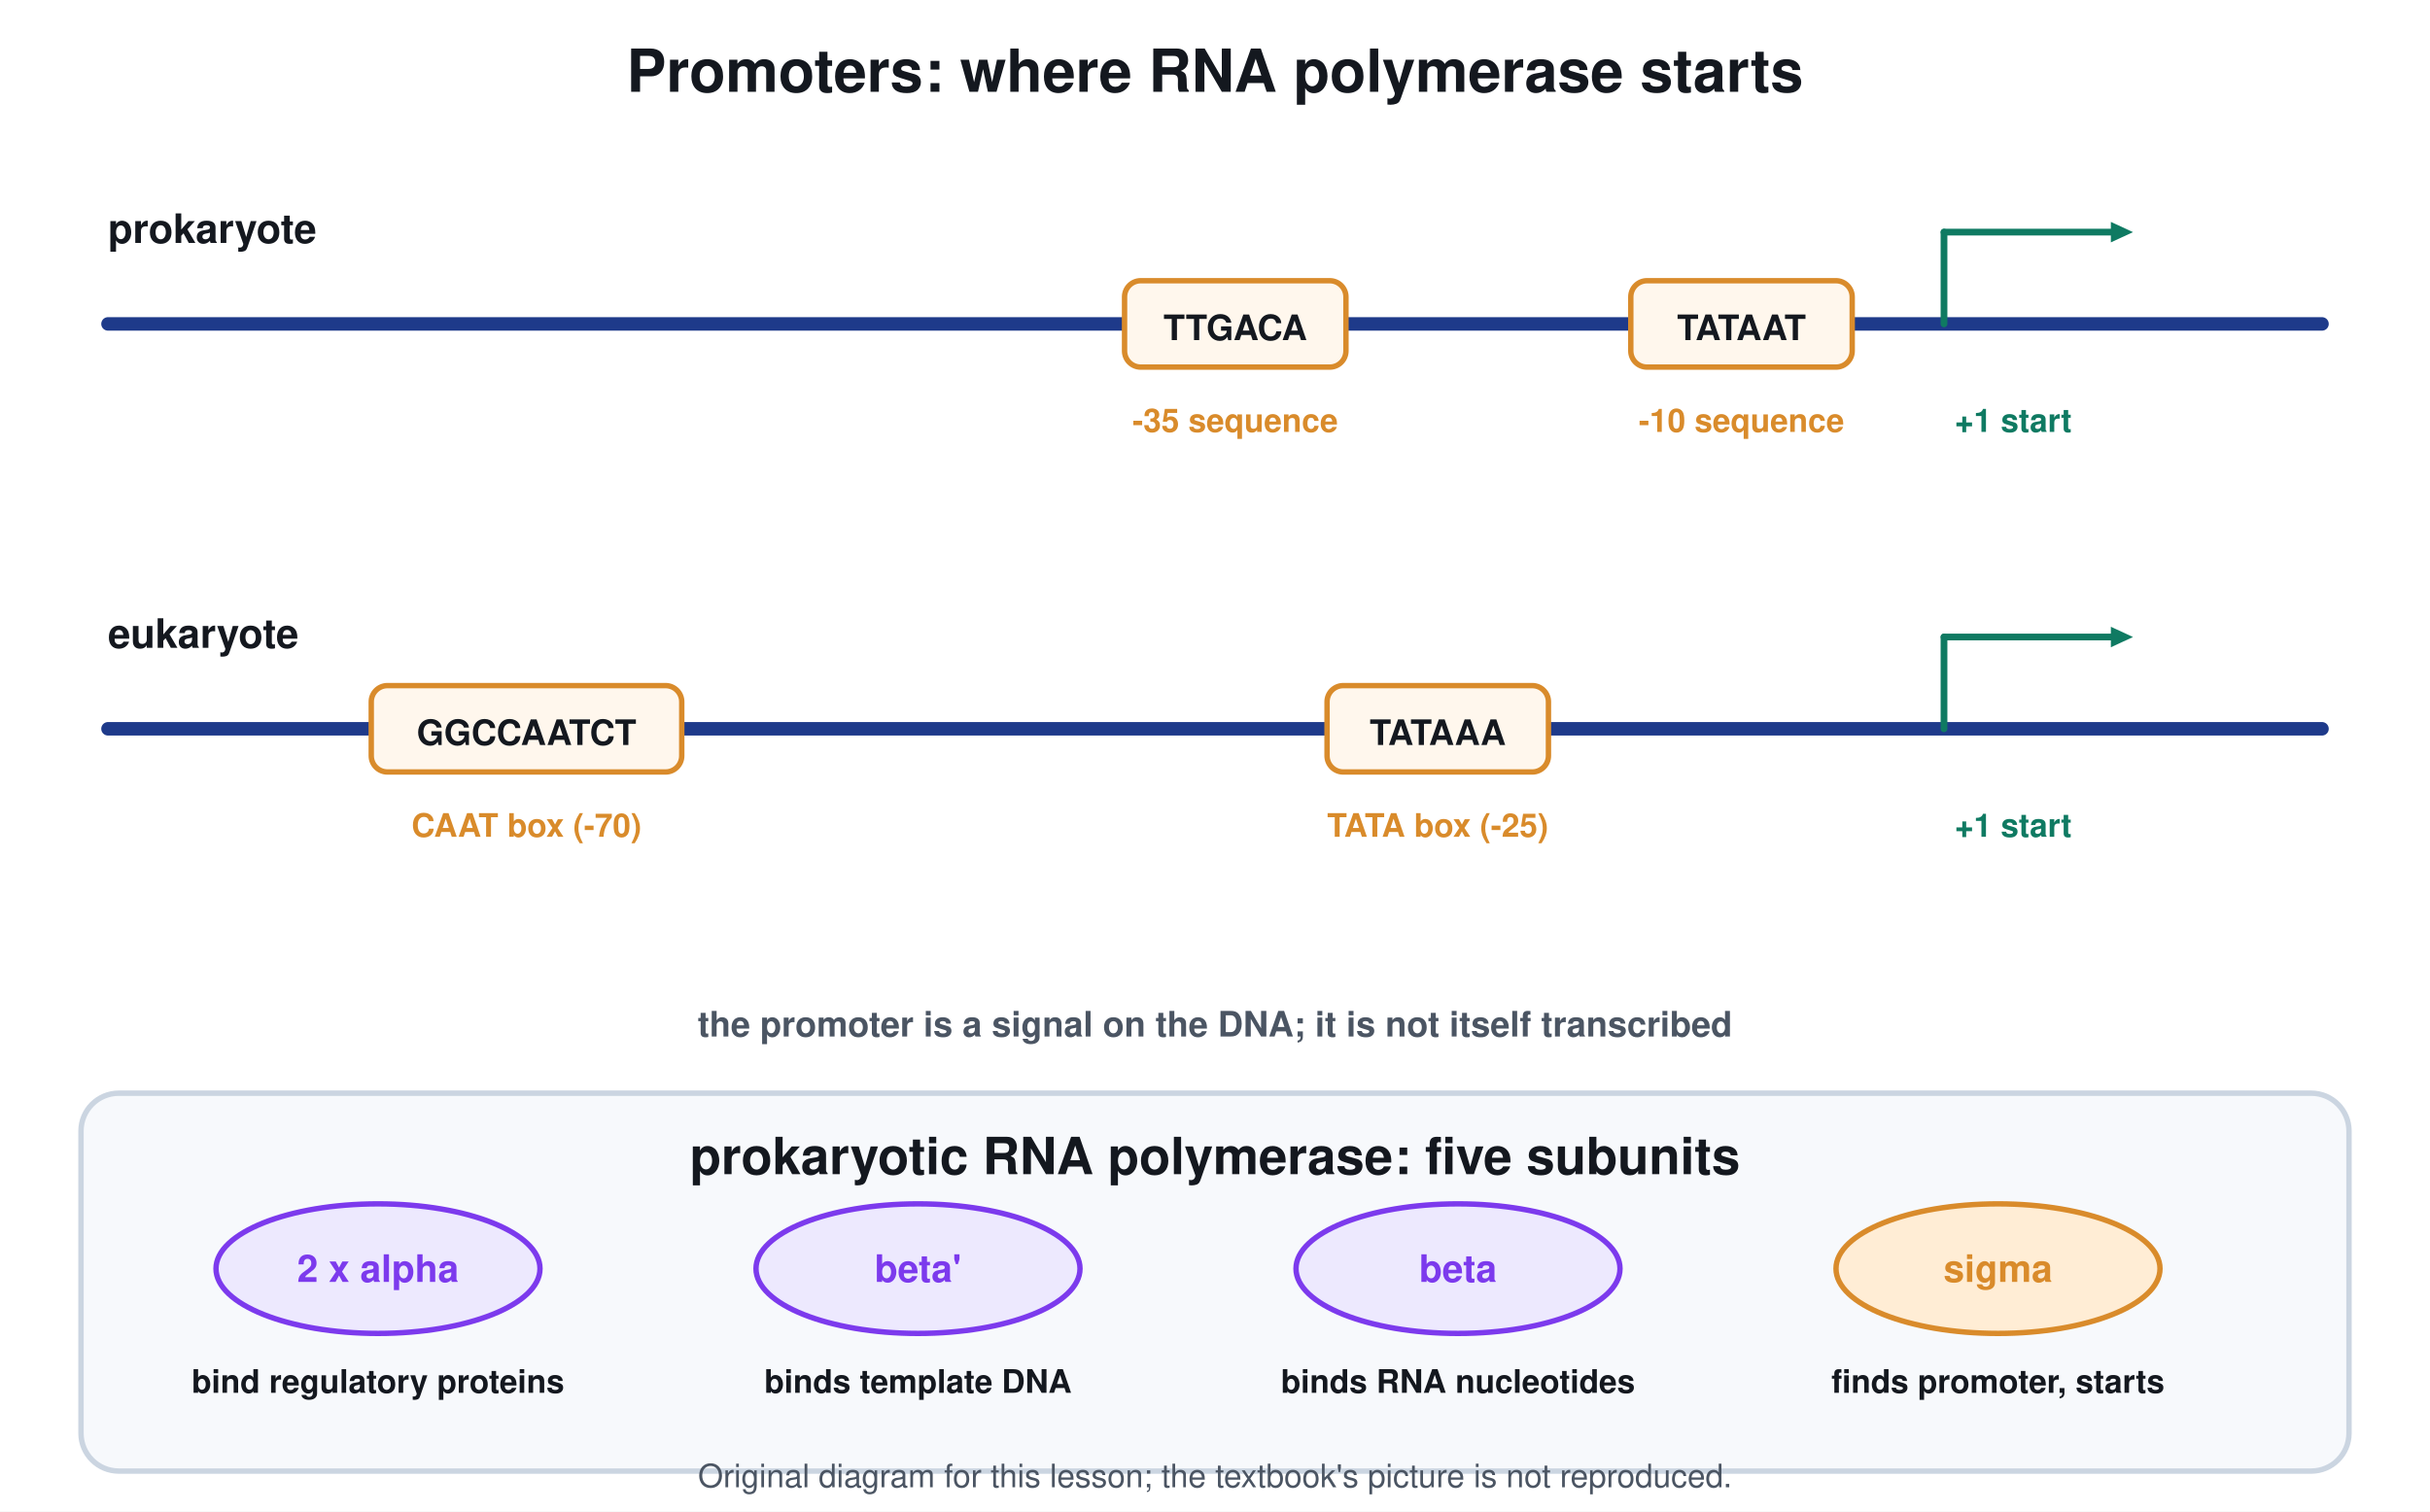
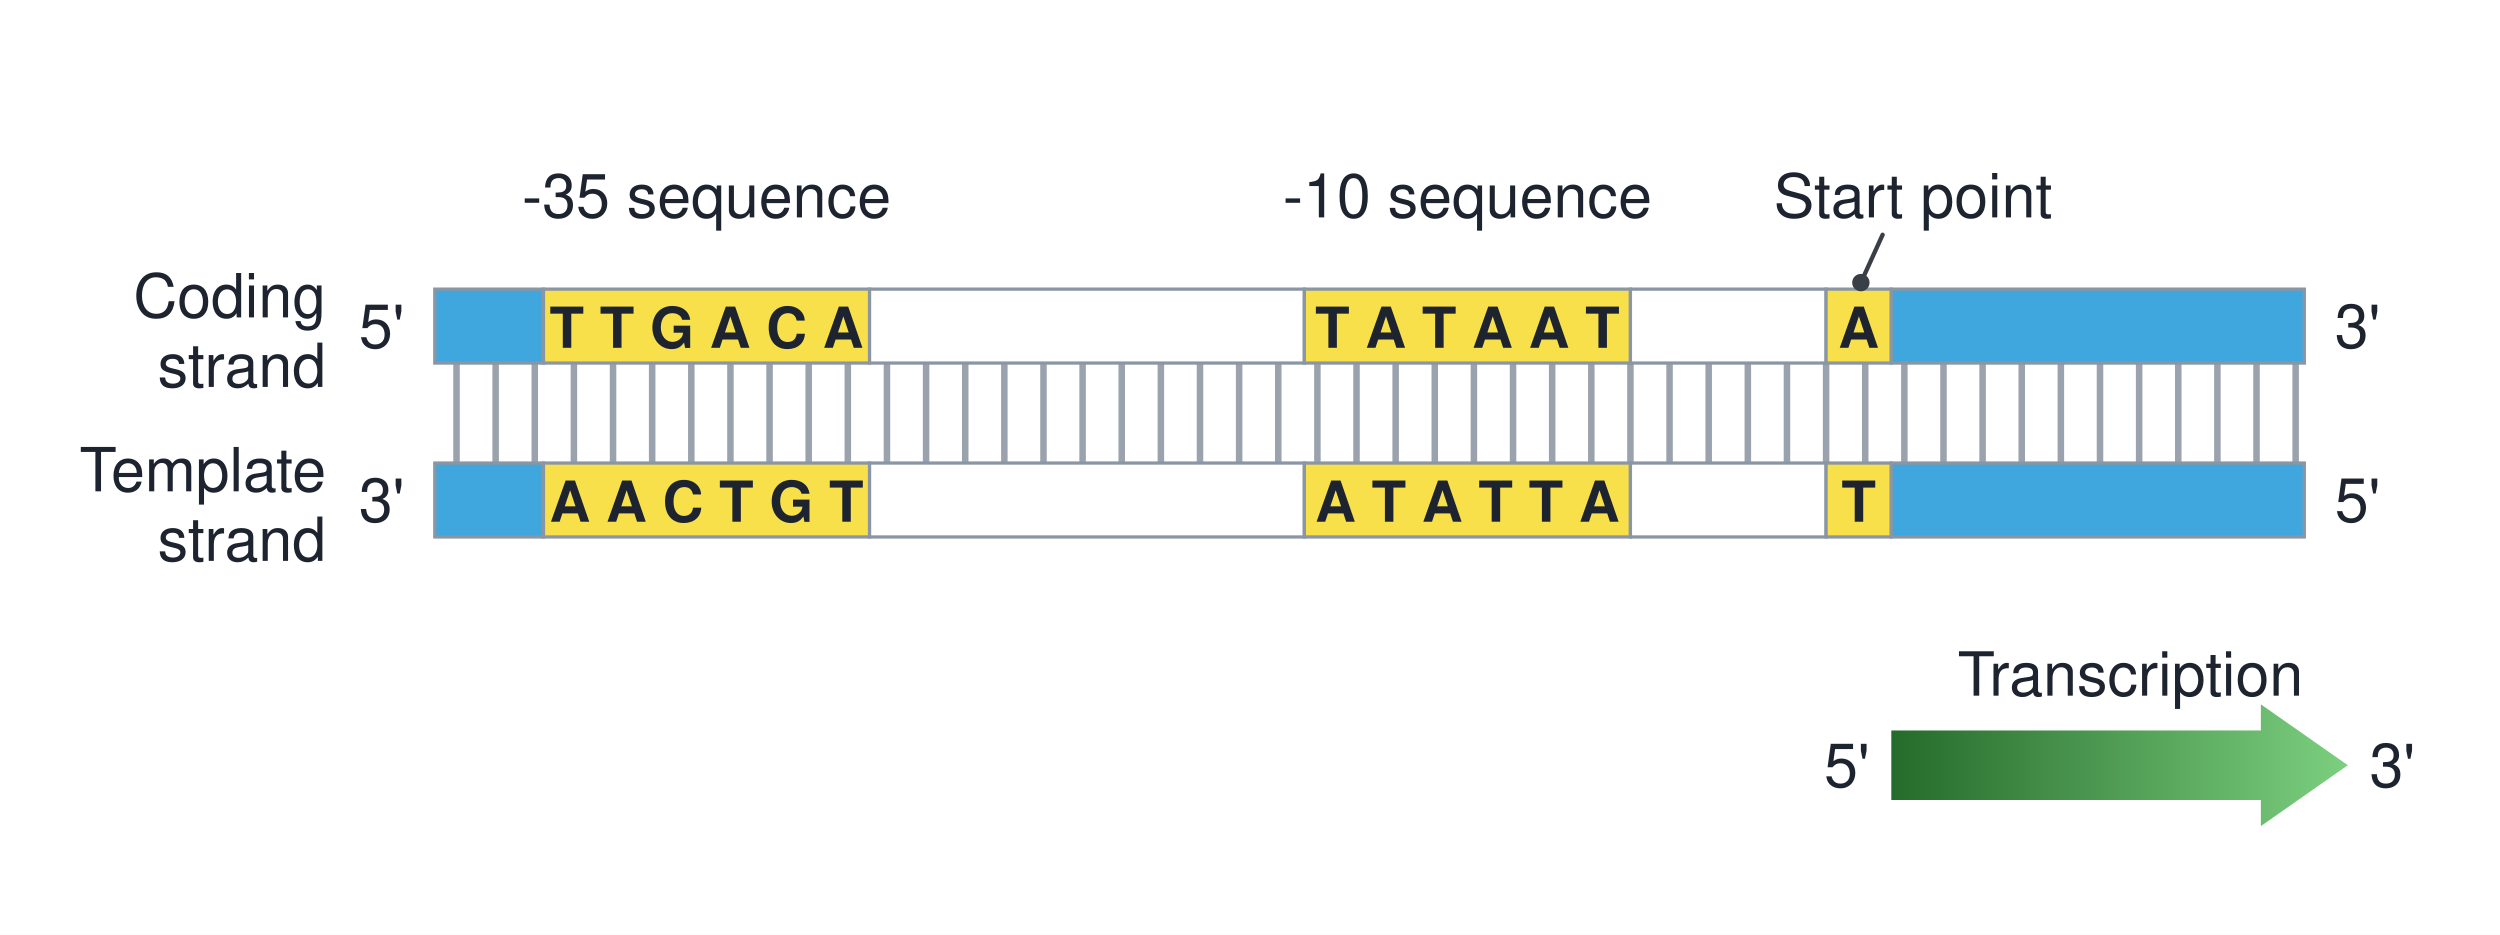
- <svg xmlns="http://www.w3.org/2000/svg" viewBox="0 0 900 560" font-family="Segoe UI, Helvetica, Arial, sans-serif">
-   <rect width="900" height="560" fill="#ffffff" />
-   <text x="450.0" y="34.0" font-size="22" fill="#14181f" text-anchor="middle" font-weight="700">Promoters: where RNA polymerase starts</text>
-   <text x="40.0" y="90.0" font-size="15" fill="#14181f" text-anchor="start" font-weight="700">prokaryote</text>
-   <line x1="40.0" y1="120.0" x2="860.0" y2="120.0" stroke="#1e3a8a" stroke-width="5" stroke-linecap="round" />
-   <rect x="416.5" y="104.0" width="82.0" height="32.0" rx="6" stroke="#d98b2b" stroke-width="2" fill="#fff7ed" />
-   <text x="457.5" y="126.0" font-size="13" fill="#14181f" text-anchor="middle" font-weight="700">TTGACA</text>
-   <text x="457.5" y="160.0" font-size="12" fill="#d98b2b" text-anchor="middle" font-weight="700">-35 sequence</text>
-   <rect x="604.0" y="104.0" width="82.0" height="32.0" rx="6" stroke="#d98b2b" stroke-width="2" fill="#fff7ed" />
-   <text x="645.0" y="126.0" font-size="13" fill="#14181f" text-anchor="middle" font-weight="700">TATAAT</text>
-   <text x="645.0" y="160.0" font-size="12" fill="#d98b2b" text-anchor="middle" font-weight="700">-10 sequence</text>
-   <line x1="720.0" y1="120.0" x2="720.0" y2="86.0" stroke="#0f7a62" stroke-width="2.5" stroke-linecap="round" />
-   <line x1="720.0" y1="86.0" x2="782.8" y2="86.0" stroke="#0f7a62" stroke-width="2.5" stroke-linecap="round" />
-   <path d="M790.0 86.0 L781.8 89.8 L781.8 82.2 Z" fill="#0f7a62" />
-   <text x="724.0" y="160.0" font-size="12" fill="#0f7a62" text-anchor="start" font-weight="700">+1 start</text>
-   <text x="40.0" y="240.0" font-size="15" fill="#14181f" text-anchor="start" font-weight="700">eukaryote</text>
-   <line x1="40.0" y1="270.0" x2="860.0" y2="270.0" stroke="#1e3a8a" stroke-width="5" stroke-linecap="round" />
-   <rect x="137.5" y="254.0" width="115.0" height="32.0" rx="6" stroke="#d98b2b" stroke-width="2" fill="#fff7ed" />
-   <text x="195.0" y="276.0" font-size="13" fill="#14181f" text-anchor="middle" font-weight="700">GGCCAATCT</text>
-   <text x="195.0" y="310.0" font-size="12" fill="#d98b2b" text-anchor="middle" font-weight="700">CAAT box (-70)</text>
-   <rect x="491.5" y="254.0" width="82.0" height="32.0" rx="6" stroke="#d98b2b" stroke-width="2" fill="#fff7ed" />
-   <text x="532.5" y="276.0" font-size="13" fill="#14181f" text-anchor="middle" font-weight="700">TATAAA</text>
-   <text x="532.5" y="310.0" font-size="12" fill="#d98b2b" text-anchor="middle" font-weight="700">TATA box (-25)</text>
-   <line x1="720.0" y1="270.0" x2="720.0" y2="236.0" stroke="#0f7a62" stroke-width="2.5" stroke-linecap="round" />
-   <line x1="720.0" y1="236.0" x2="782.8" y2="236.0" stroke="#0f7a62" stroke-width="2.5" stroke-linecap="round" />
-   <path d="M790.0 236.0 L781.8 239.8 L781.8 232.2 Z" fill="#0f7a62" />
-   <text x="724.0" y="310.0" font-size="12" fill="#0f7a62" text-anchor="start" font-weight="700">+1 start</text>
-   <text x="450.0" y="384.0" font-size="13" fill="#4b5563" text-anchor="middle" font-weight="700">the promoter is a signal on the DNA; it is not itself transcribed</text>
-   <rect x="30.0" y="405.0" width="840.0" height="140.0" rx="14" stroke="#cbd5e1" stroke-width="2" fill="#f7f9fc" />
-   <text x="450.0" y="435.0" font-size="19" fill="#14181f" text-anchor="middle" font-weight="700">prokaryotic RNA polymerase: five subunits</text>
-   <ellipse cx="140.0" cy="470.0" rx="60.0" ry="24.0" stroke="#7c3aed" stroke-width="2" fill="#ede9fe" />
-   <text x="140.0" y="474.9" font-size="14" fill="#7c3aed" text-anchor="middle" font-weight="700">2 x alpha</text>
-   <text x="140.0" y="516.0" font-size="12" fill="#14181f" text-anchor="middle" font-weight="700">bind regulatory proteins</text>
-   <ellipse cx="340.0" cy="470.0" rx="60.0" ry="24.0" stroke="#7c3aed" stroke-width="2" fill="#ede9fe" />
-   <text x="340.0" y="474.9" font-size="14" fill="#7c3aed" text-anchor="middle" font-weight="700">beta'</text>
-   <text x="340.0" y="516.0" font-size="12" fill="#14181f" text-anchor="middle" font-weight="700">binds template DNA</text>
-   <ellipse cx="540.0" cy="470.0" rx="60.0" ry="24.0" stroke="#7c3aed" stroke-width="2" fill="#ede9fe" />
-   <text x="540.0" y="474.9" font-size="14" fill="#7c3aed" text-anchor="middle" font-weight="700">beta</text>
-   <text x="540.0" y="516.0" font-size="12" fill="#14181f" text-anchor="middle" font-weight="700">binds RNA nucleotides</text>
-   <ellipse cx="740.0" cy="470.0" rx="60.0" ry="24.0" stroke="#d98b2b" stroke-width="2" fill="#ffedd5" />
-   <text x="740.0" y="474.9" font-size="14" fill="#d98b2b" text-anchor="middle" font-weight="700">sigma</text>
-   <text x="740.0" y="516.0" font-size="12" fill="#14181f" text-anchor="middle" font-weight="700">finds promoter, starts</text>
-   <text x="450.0" y="551" font-size="12" fill="#4b5563" text-anchor="middle">Original diagram for this lesson; the textbook's picture is not reproduced.</text>
+ <svg xmlns="http://www.w3.org/2000/svg" viewBox="0 0 1150 430" font-family="Segoe UI, Helvetica, Arial, sans-serif">
+   <rect width="1150" height="430" fill="#ffffff" />
+   <defs>
+     <linearGradient id="tg" x1="0" x2="1">
+       <stop offset="0" stop-color="#256b2b" />
+       <stop offset="1" stop-color="#7ccf7f" />
+     </linearGradient>
+   </defs>
+   <line x1="210" y1="167" x2="210" y2="213" stroke="#9aa3ad" stroke-width="3" stroke-linecap="round" />
+   <line x1="228" y1="167" x2="228" y2="213" stroke="#9aa3ad" stroke-width="3" stroke-linecap="round" />
+   <line x1="246" y1="167" x2="246" y2="213" stroke="#9aa3ad" stroke-width="3" stroke-linecap="round" />
+   <line x1="264" y1="167" x2="264" y2="213" stroke="#9aa3ad" stroke-width="3" stroke-linecap="round" />
+   <line x1="282" y1="167" x2="282" y2="213" stroke="#9aa3ad" stroke-width="3" stroke-linecap="round" />
+   <line x1="300" y1="167" x2="300" y2="213" stroke="#9aa3ad" stroke-width="3" stroke-linecap="round" />
+   <line x1="318" y1="167" x2="318" y2="213" stroke="#9aa3ad" stroke-width="3" stroke-linecap="round" />
+   <line x1="336" y1="167" x2="336" y2="213" stroke="#9aa3ad" stroke-width="3" stroke-linecap="round" />
+   <line x1="354" y1="167" x2="354" y2="213" stroke="#9aa3ad" stroke-width="3" stroke-linecap="round" />
+   <line x1="372" y1="167" x2="372" y2="213" stroke="#9aa3ad" stroke-width="3" stroke-linecap="round" />
+   <line x1="390" y1="167" x2="390" y2="213" stroke="#9aa3ad" stroke-width="3" stroke-linecap="round" />
+   <line x1="408" y1="167" x2="408" y2="213" stroke="#9aa3ad" stroke-width="3" stroke-linecap="round" />
+   <line x1="426" y1="167" x2="426" y2="213" stroke="#9aa3ad" stroke-width="3" stroke-linecap="round" />
+   <line x1="444" y1="167" x2="444" y2="213" stroke="#9aa3ad" stroke-width="3" stroke-linecap="round" />
+   <line x1="462" y1="167" x2="462" y2="213" stroke="#9aa3ad" stroke-width="3" stroke-linecap="round" />
+   <line x1="480" y1="167" x2="480" y2="213" stroke="#9aa3ad" stroke-width="3" stroke-linecap="round" />
+   <line x1="498" y1="167" x2="498" y2="213" stroke="#9aa3ad" stroke-width="3" stroke-linecap="round" />
+   <line x1="516" y1="167" x2="516" y2="213" stroke="#9aa3ad" stroke-width="3" stroke-linecap="round" />
+   <line x1="534" y1="167" x2="534" y2="213" stroke="#9aa3ad" stroke-width="3" stroke-linecap="round" />
+   <line x1="552" y1="167" x2="552" y2="213" stroke="#9aa3ad" stroke-width="3" stroke-linecap="round" />
+   <line x1="570" y1="167" x2="570" y2="213" stroke="#9aa3ad" stroke-width="3" stroke-linecap="round" />
+   <line x1="588" y1="167" x2="588" y2="213" stroke="#9aa3ad" stroke-width="3" stroke-linecap="round" />
+   <line x1="606" y1="167" x2="606" y2="213" stroke="#9aa3ad" stroke-width="3" stroke-linecap="round" />
+   <line x1="624" y1="167" x2="624" y2="213" stroke="#9aa3ad" stroke-width="3" stroke-linecap="round" />
+   <line x1="642" y1="167" x2="642" y2="213" stroke="#9aa3ad" stroke-width="3" stroke-linecap="round" />
+   <line x1="660" y1="167" x2="660" y2="213" stroke="#9aa3ad" stroke-width="3" stroke-linecap="round" />
+   <line x1="678" y1="167" x2="678" y2="213" stroke="#9aa3ad" stroke-width="3" stroke-linecap="round" />
+   <line x1="696" y1="167" x2="696" y2="213" stroke="#9aa3ad" stroke-width="3" stroke-linecap="round" />
+   <line x1="714" y1="167" x2="714" y2="213" stroke="#9aa3ad" stroke-width="3" stroke-linecap="round" />
+   <line x1="732" y1="167" x2="732" y2="213" stroke="#9aa3ad" stroke-width="3" stroke-linecap="round" />
+   <line x1="750" y1="167" x2="750" y2="213" stroke="#9aa3ad" stroke-width="3" stroke-linecap="round" />
+   <line x1="768" y1="167" x2="768" y2="213" stroke="#9aa3ad" stroke-width="3" stroke-linecap="round" />
+   <line x1="786" y1="167" x2="786" y2="213" stroke="#9aa3ad" stroke-width="3" stroke-linecap="round" />
+   <line x1="804" y1="167" x2="804" y2="213" stroke="#9aa3ad" stroke-width="3" stroke-linecap="round" />
+   <line x1="822" y1="167" x2="822" y2="213" stroke="#9aa3ad" stroke-width="3" stroke-linecap="round" />
+   <line x1="840" y1="167" x2="840" y2="213" stroke="#9aa3ad" stroke-width="3" stroke-linecap="round" />
+   <line x1="858" y1="167" x2="858" y2="213" stroke="#9aa3ad" stroke-width="3" stroke-linecap="round" />
+   <line x1="876" y1="167" x2="876" y2="213" stroke="#9aa3ad" stroke-width="3" stroke-linecap="round" />
+   <line x1="894" y1="167" x2="894" y2="213" stroke="#9aa3ad" stroke-width="3" stroke-linecap="round" />
+   <line x1="912" y1="167" x2="912" y2="213" stroke="#9aa3ad" stroke-width="3" stroke-linecap="round" />
+   <line x1="930" y1="167" x2="930" y2="213" stroke="#9aa3ad" stroke-width="3" stroke-linecap="round" />
+   <line x1="948" y1="167" x2="948" y2="213" stroke="#9aa3ad" stroke-width="3" stroke-linecap="round" />
+   <line x1="966" y1="167" x2="966" y2="213" stroke="#9aa3ad" stroke-width="3" stroke-linecap="round" />
+   <line x1="984" y1="167" x2="984" y2="213" stroke="#9aa3ad" stroke-width="3" stroke-linecap="round" />
+   <line x1="1002" y1="167" x2="1002" y2="213" stroke="#9aa3ad" stroke-width="3" stroke-linecap="round" />
+   <line x1="1020" y1="167" x2="1020" y2="213" stroke="#9aa3ad" stroke-width="3" stroke-linecap="round" />
+   <line x1="1038" y1="167" x2="1038" y2="213" stroke="#9aa3ad" stroke-width="3" stroke-linecap="round" />
+   <line x1="1056" y1="167" x2="1056" y2="213" stroke="#9aa3ad" stroke-width="3" stroke-linecap="round" />
+   <rect x="200" y="133" width="50" height="34" rx="0" stroke="#8a96a3" stroke-width="1.5" fill="#3fa7dd" />
+   <rect x="200" y="213" width="50" height="34" rx="0" stroke="#8a96a3" stroke-width="1.5" fill="#3fa7dd" />
+   <rect x="250" y="133" width="150" height="34" rx="0" stroke="#8a96a3" stroke-width="1.5" fill="#f7e04a" />
+   <text x="325" y="160" font-size="26" fill="#1d2430" text-anchor="middle" font-weight="600">T T G A C A</text>
+   <rect x="250" y="213" width="150" height="34" rx="0" stroke="#8a96a3" stroke-width="1.5" fill="#f7e04a" />
+   <text x="325" y="240" font-size="26" fill="#1d2430" text-anchor="middle" font-weight="600">A A C T G T</text>
+   <rect x="400" y="133" width="200" height="34" rx="0" stroke="#8a96a3" stroke-width="1.5" fill="#ffffff" />
+   <rect x="400" y="213" width="200" height="34" rx="0" stroke="#8a96a3" stroke-width="1.5" fill="#ffffff" />
+   <rect x="600" y="133" width="150" height="34" rx="0" stroke="#8a96a3" stroke-width="1.5" fill="#f7e04a" />
+   <text x="675" y="160" font-size="26" fill="#1d2430" text-anchor="middle" font-weight="600">T A T A A T</text>
+   <rect x="600" y="213" width="150" height="34" rx="0" stroke="#8a96a3" stroke-width="1.5" fill="#f7e04a" />
+   <text x="675" y="240" font-size="26" fill="#1d2430" text-anchor="middle" font-weight="600">A T A T T A</text>
+   <rect x="750" y="133" width="90" height="34" rx="0" stroke="#8a96a3" stroke-width="1.5" fill="#ffffff" />
+   <rect x="750" y="213" width="90" height="34" rx="0" stroke="#8a96a3" stroke-width="1.5" fill="#ffffff" />
+   <rect x="840" y="133" width="30" height="34" rx="0" stroke="#8a96a3" stroke-width="1.5" fill="#f7e04a" />
+   <text x="855" y="160" font-size="26" fill="#1d2430" text-anchor="middle" font-weight="600">A</text>
+   <rect x="840" y="213" width="30" height="34" rx="0" stroke="#8a96a3" stroke-width="1.5" fill="#f7e04a" />
+   <text x="855" y="240" font-size="26" fill="#1d2430" text-anchor="middle" font-weight="600">T</text>
+   <rect x="870" y="133" width="190" height="34" rx="0" stroke="#8a96a3" stroke-width="1.5" fill="#3fa7dd" />
+   <rect x="870" y="213" width="190" height="34" rx="0" stroke="#8a96a3" stroke-width="1.5" fill="#3fa7dd" />
+   <text x="186" y="160" font-size="28" fill="#1d2430" text-anchor="end" font-weight="400">5'</text>
+   <text x="1074" y="160" font-size="28" fill="#1d2430" text-anchor="start" font-weight="400">3'</text>
+   <text x="186" y="240" font-size="28" fill="#1d2430" text-anchor="end" font-weight="400">3'</text>
+   <text x="1074" y="240" font-size="28" fill="#1d2430" text-anchor="start" font-weight="400">5'</text>
+   <text x="150" y="146" font-size="28" fill="#1d2430" text-anchor="end" font-weight="400">Coding</text>
+   <text x="150" y="178" font-size="28" fill="#1d2430" text-anchor="end" font-weight="400">strand</text>
+   <text x="150" y="226" font-size="28" fill="#1d2430" text-anchor="end" font-weight="400">Template</text>
+   <text x="150" y="258" font-size="28" fill="#1d2430" text-anchor="end" font-weight="400">strand</text>
+   <text x="325" y="100" font-size="28" fill="#1d2430" text-anchor="middle" font-weight="400">-35 sequence</text>
+   <text x="675" y="100" font-size="28" fill="#1d2430" text-anchor="middle" font-weight="400">-10 sequence</text>
+   <text x="880" y="100" font-size="28" fill="#1d2430" text-anchor="middle" font-weight="400">Start point</text>
+   <path d="M866 108 L856 130" stroke="#3a3f47" stroke-width="2" fill="none" stroke-linejoin="round" stroke-linecap="round" />
+   <circle cx="856" cy="130" r="3.5" stroke="#3a3f47" stroke-width="1" fill="#3a3f47" />
+   <text x="980" y="320" font-size="28" fill="#1d2430" text-anchor="middle" font-weight="400">Transcription</text>
+   <path d="M870 336 L1040 336 L1040 324 L1080 352 L1040 380 L1040 368 L870 368 Z" stroke="none" stroke-width="0" fill="url(#tg)" stroke-linejoin="round" stroke-linecap="round" />
+   <text x="860" y="362" font-size="28" fill="#1d2430" text-anchor="end" font-weight="400">5'</text>
+   <text x="1090" y="362" font-size="28" fill="#1d2430" text-anchor="start" font-weight="400">3'</text>
</svg>
